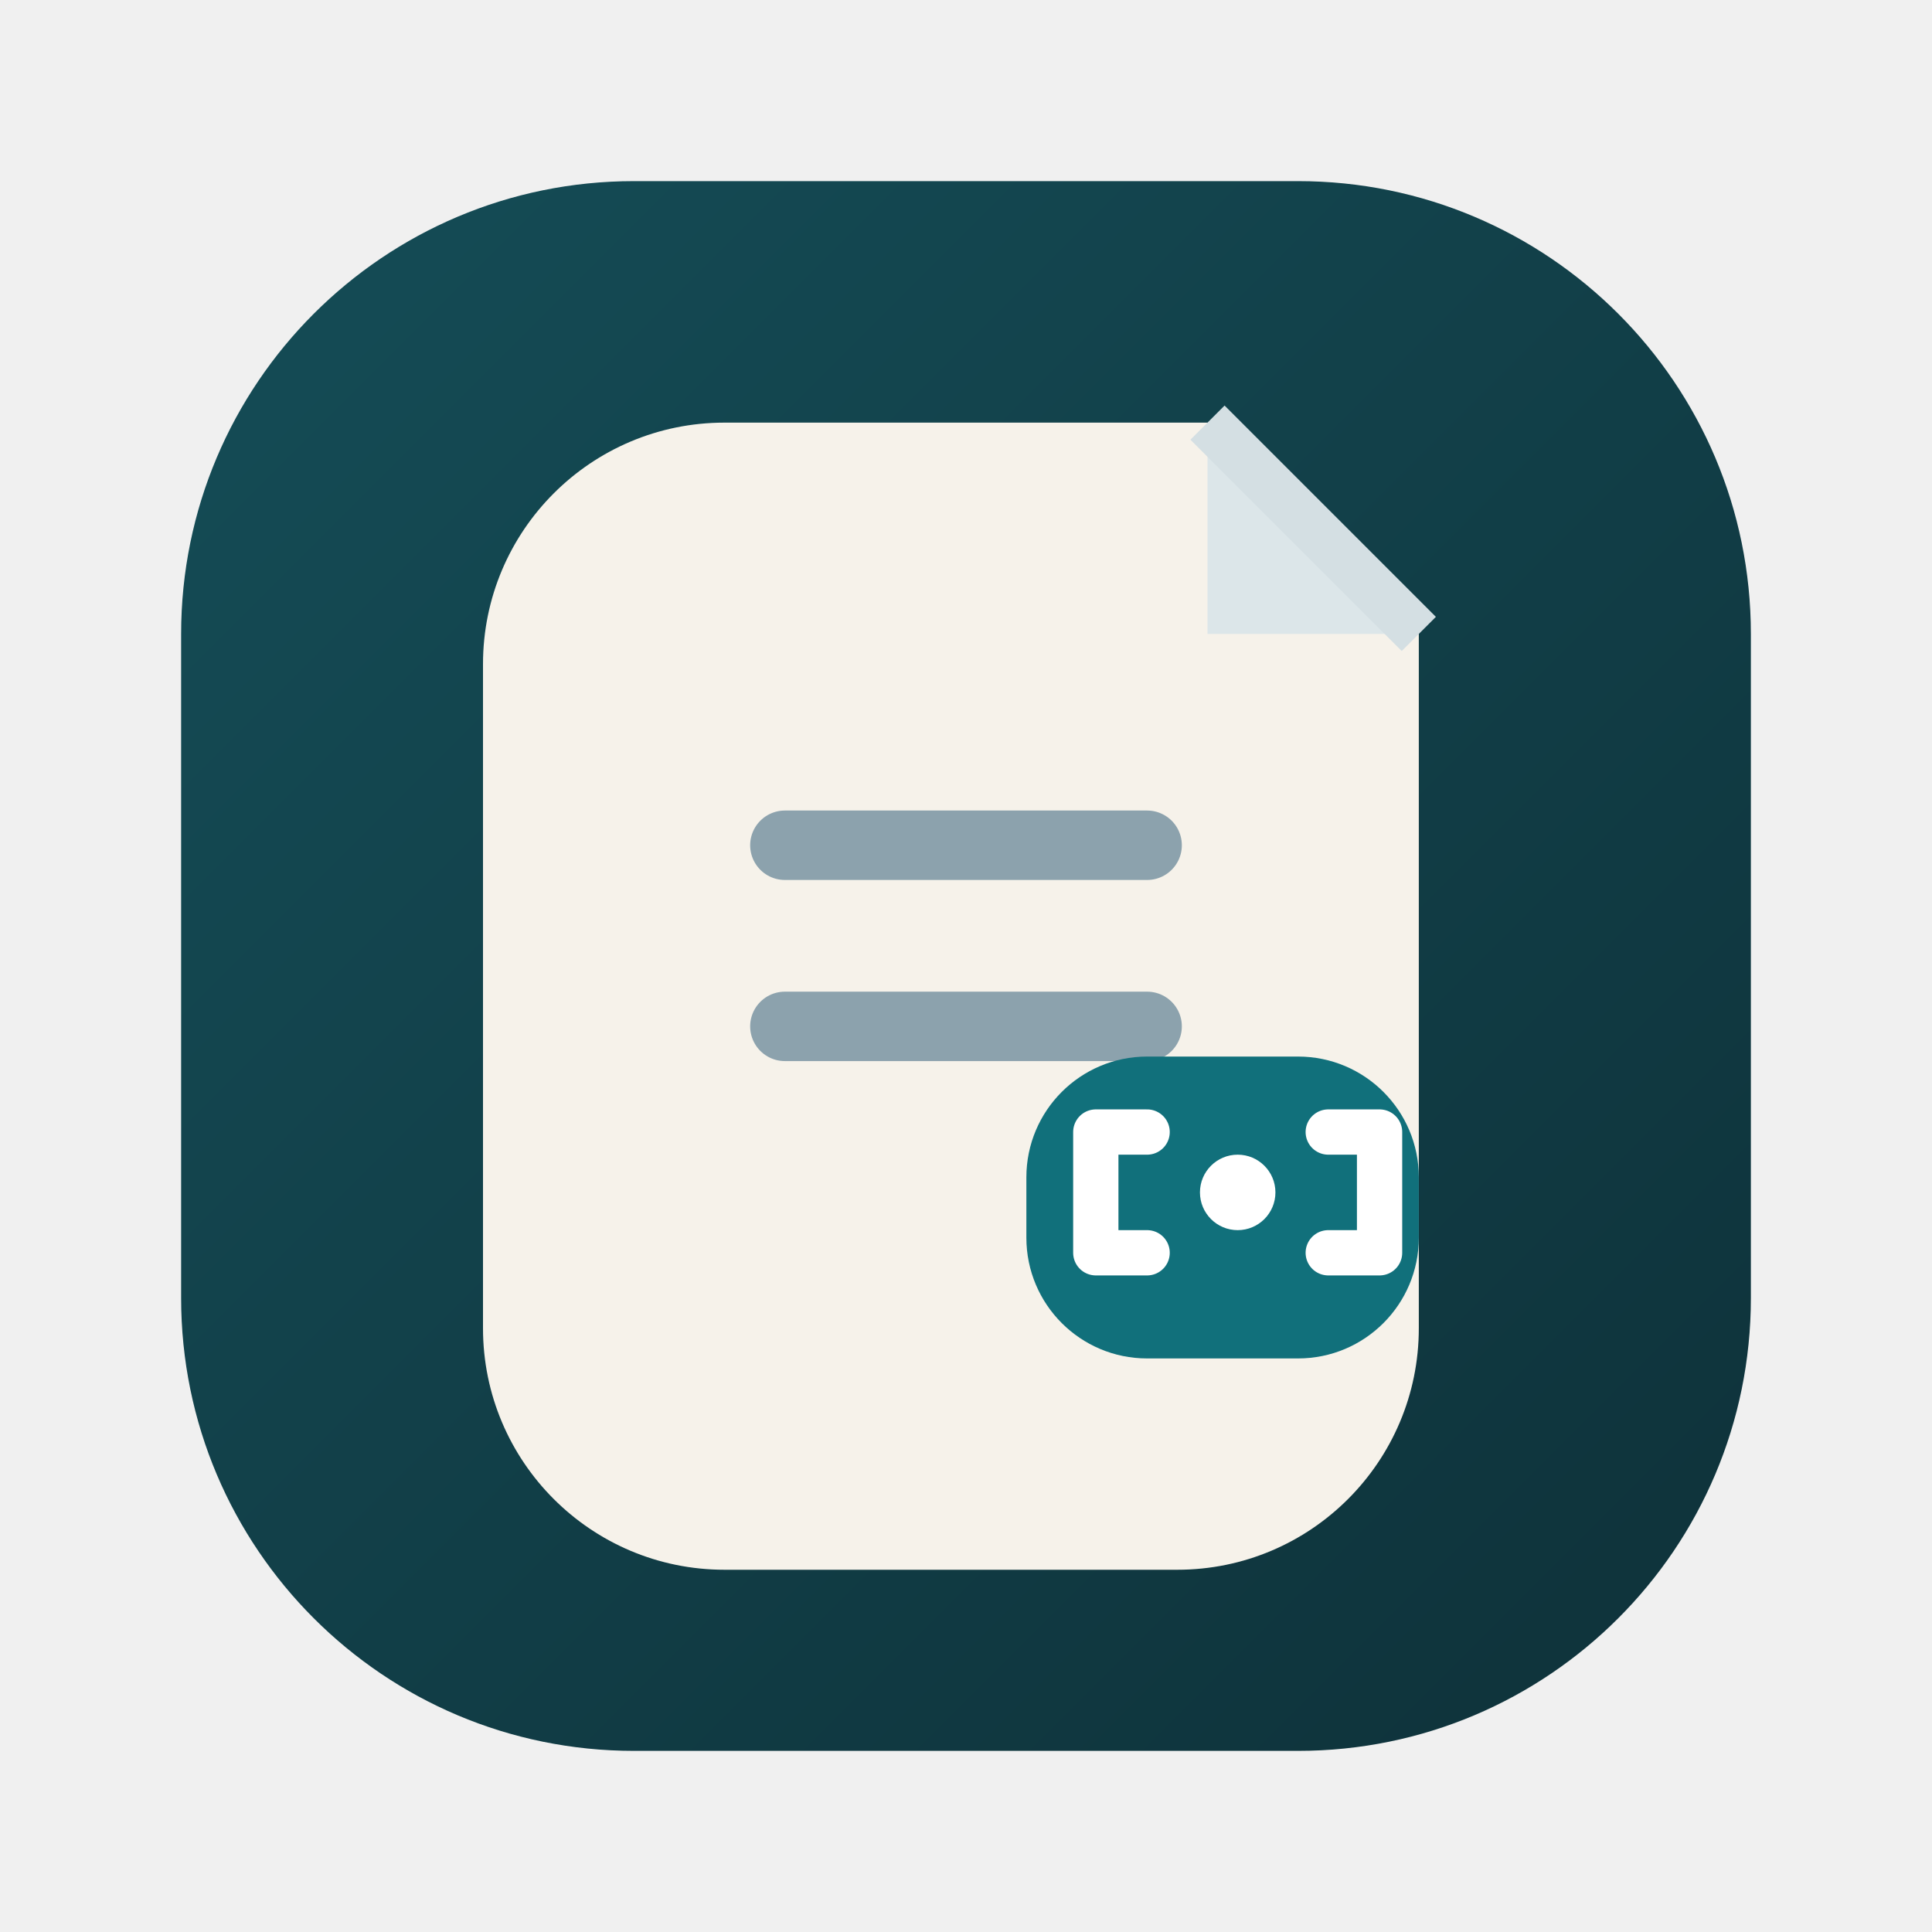
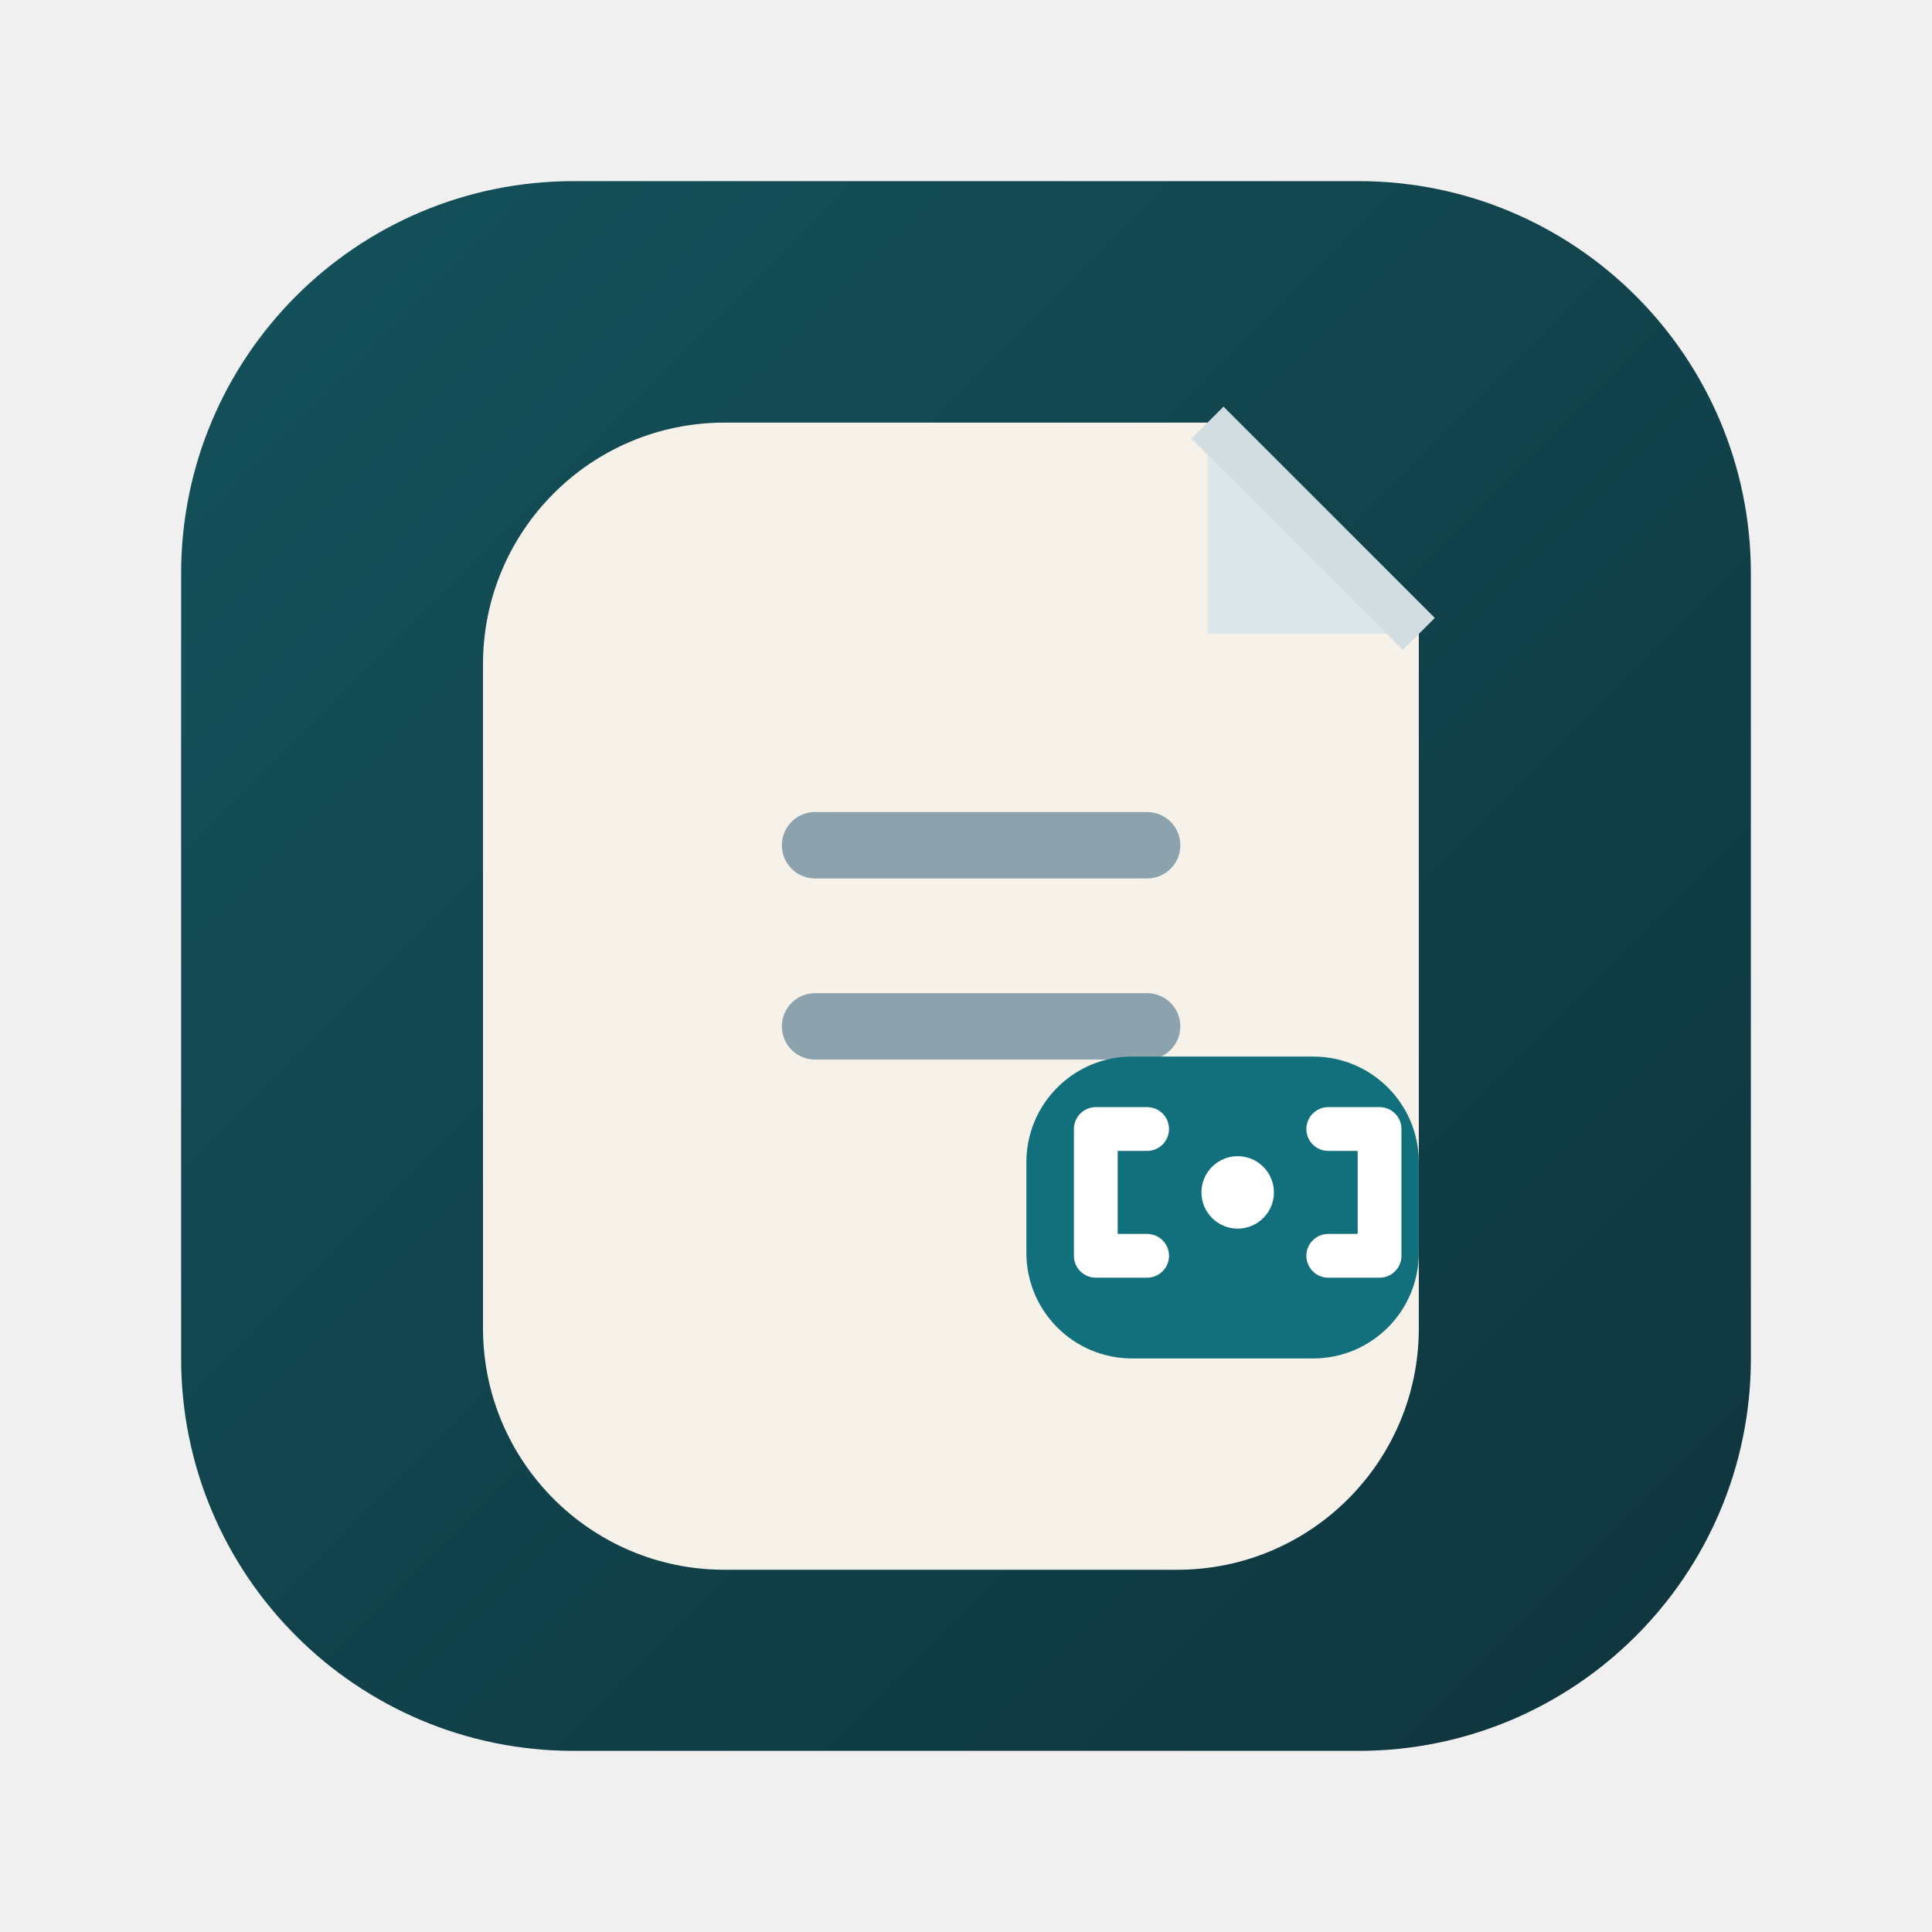
<svg xmlns="http://www.w3.org/2000/svg" viewBox="0 0 64 64" role="img" aria-label="OpenRAG-Skill icon">
  <defs>
    <linearGradient id="orsSmallBg" x1="0" y1="0" x2="1" y2="1">
-       <stop offset="0%" stop-color="#154D57" />
-       <stop offset="100%" stop-color="#0E3139" />
+       <stop offset="0%" stop-color="#14525C" />
+       <stop offset="100%" stop-color="#0F343C" />
    </linearGradient>
  </defs>
-   <rect x="6" y="6" width="52" height="52" rx="15" fill="url(#orsSmallBg)" />
-   <rect x="17" y="20" width="16" height="25" rx="6" fill="#79AEB9" opacity="0.24" />
+   <rect x="6" y="6" width="52" height="52" rx="13" fill="url(#orsSmallBg)" />
+   <rect x="18" y="20" width="15" height="24" rx="5" fill="#7EAEB7" opacity="0.2" />
  <path d="M24 14h16l7 7v23a8 8 0 0 1-8 8H24a8 8 0 0 1-8-8V22a8 8 0 0 1 8-8z" fill="#F6F2EA" />
-   <path d="M40 14v7h7" fill="#DCE6E9" />
-   <path d="M40 14l7 7" fill="none" stroke="#D4DFE3" stroke-width="1.6" stroke-linejoin="round" />
-   <line x1="26" y1="28" x2="38" y2="28" stroke="#8CA2AD" stroke-width="2.3" stroke-linecap="round" />
-   <line x1="26" y1="34" x2="38" y2="34" stroke="#8CA2AD" stroke-width="2.3" stroke-linecap="round" />
-   <rect x="34" y="35" width="13" height="10" rx="4" fill="#11707B" />
-   <path d="M38 37.5h-1.7v4H38" fill="none" stroke="#FFFFFF" stroke-width="1.5" stroke-linecap="round" stroke-linejoin="round" />
-   <circle cx="41" cy="39.5" r="1.25" fill="#FFFFFF" />
-   <path d="M44 37.5h1.7v4H44" fill="none" stroke="#FFFFFF" stroke-width="1.5" stroke-linecap="round" stroke-linejoin="round" />
+   <path d="M40 14v7h7" fill="#DDE6E9" />
+   <path d="M40 14l7 7" fill="none" stroke="#D2DDE1" stroke-width="1.5" stroke-linejoin="round" />
+   <line x1="27" y1="28" x2="38" y2="28" stroke="#8CA2AD" stroke-width="2.2" stroke-linecap="round" />
+   <line x1="27" y1="34" x2="38" y2="34" stroke="#8CA2AD" stroke-width="2.2" stroke-linecap="round" />
+   <rect x="34" y="35" width="13" height="10" rx="3.5" fill="#11707B" />
+   <path d="M38 37.4h-1.7v4.2H38" fill="none" stroke="#FFFFFF" stroke-width="1.45" stroke-linecap="round" stroke-linejoin="round" />
+   <circle cx="41" cy="39.5" r="1.2" fill="#FFFFFF" />
+   <path d="M44 37.4h1.7v4.2H44" fill="none" stroke="#FFFFFF" stroke-width="1.45" stroke-linecap="round" stroke-linejoin="round" />
</svg>
